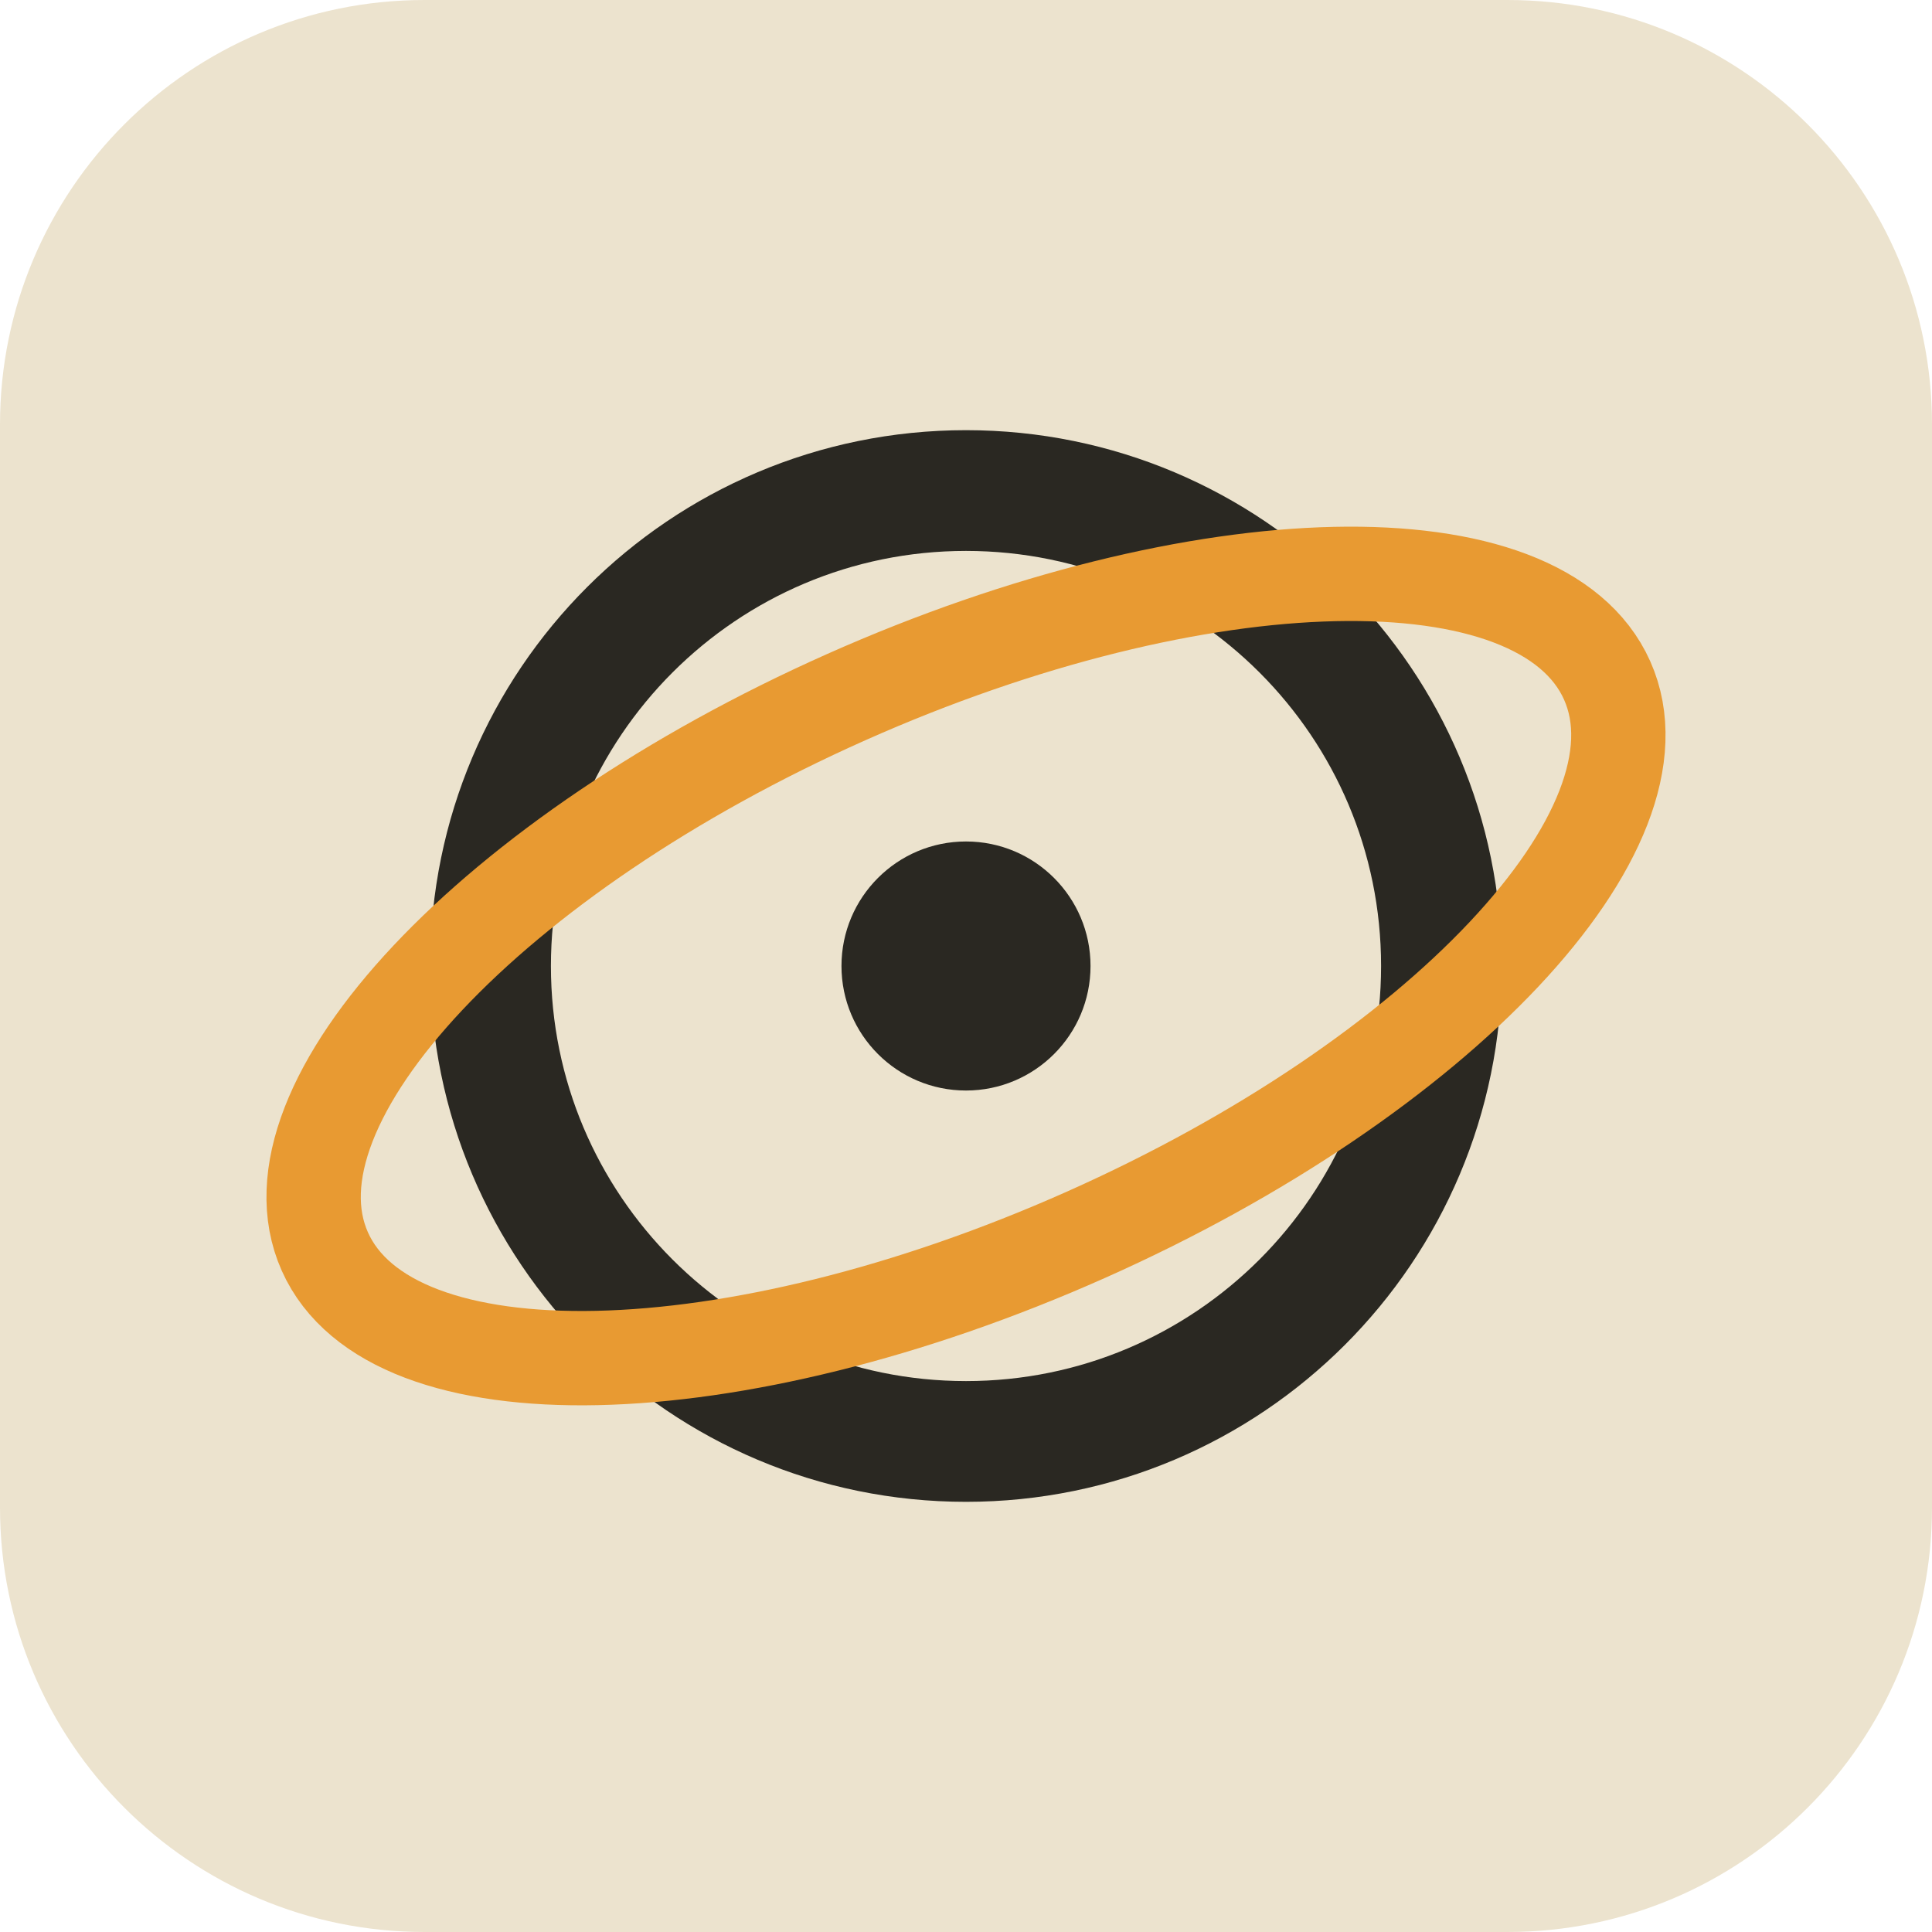
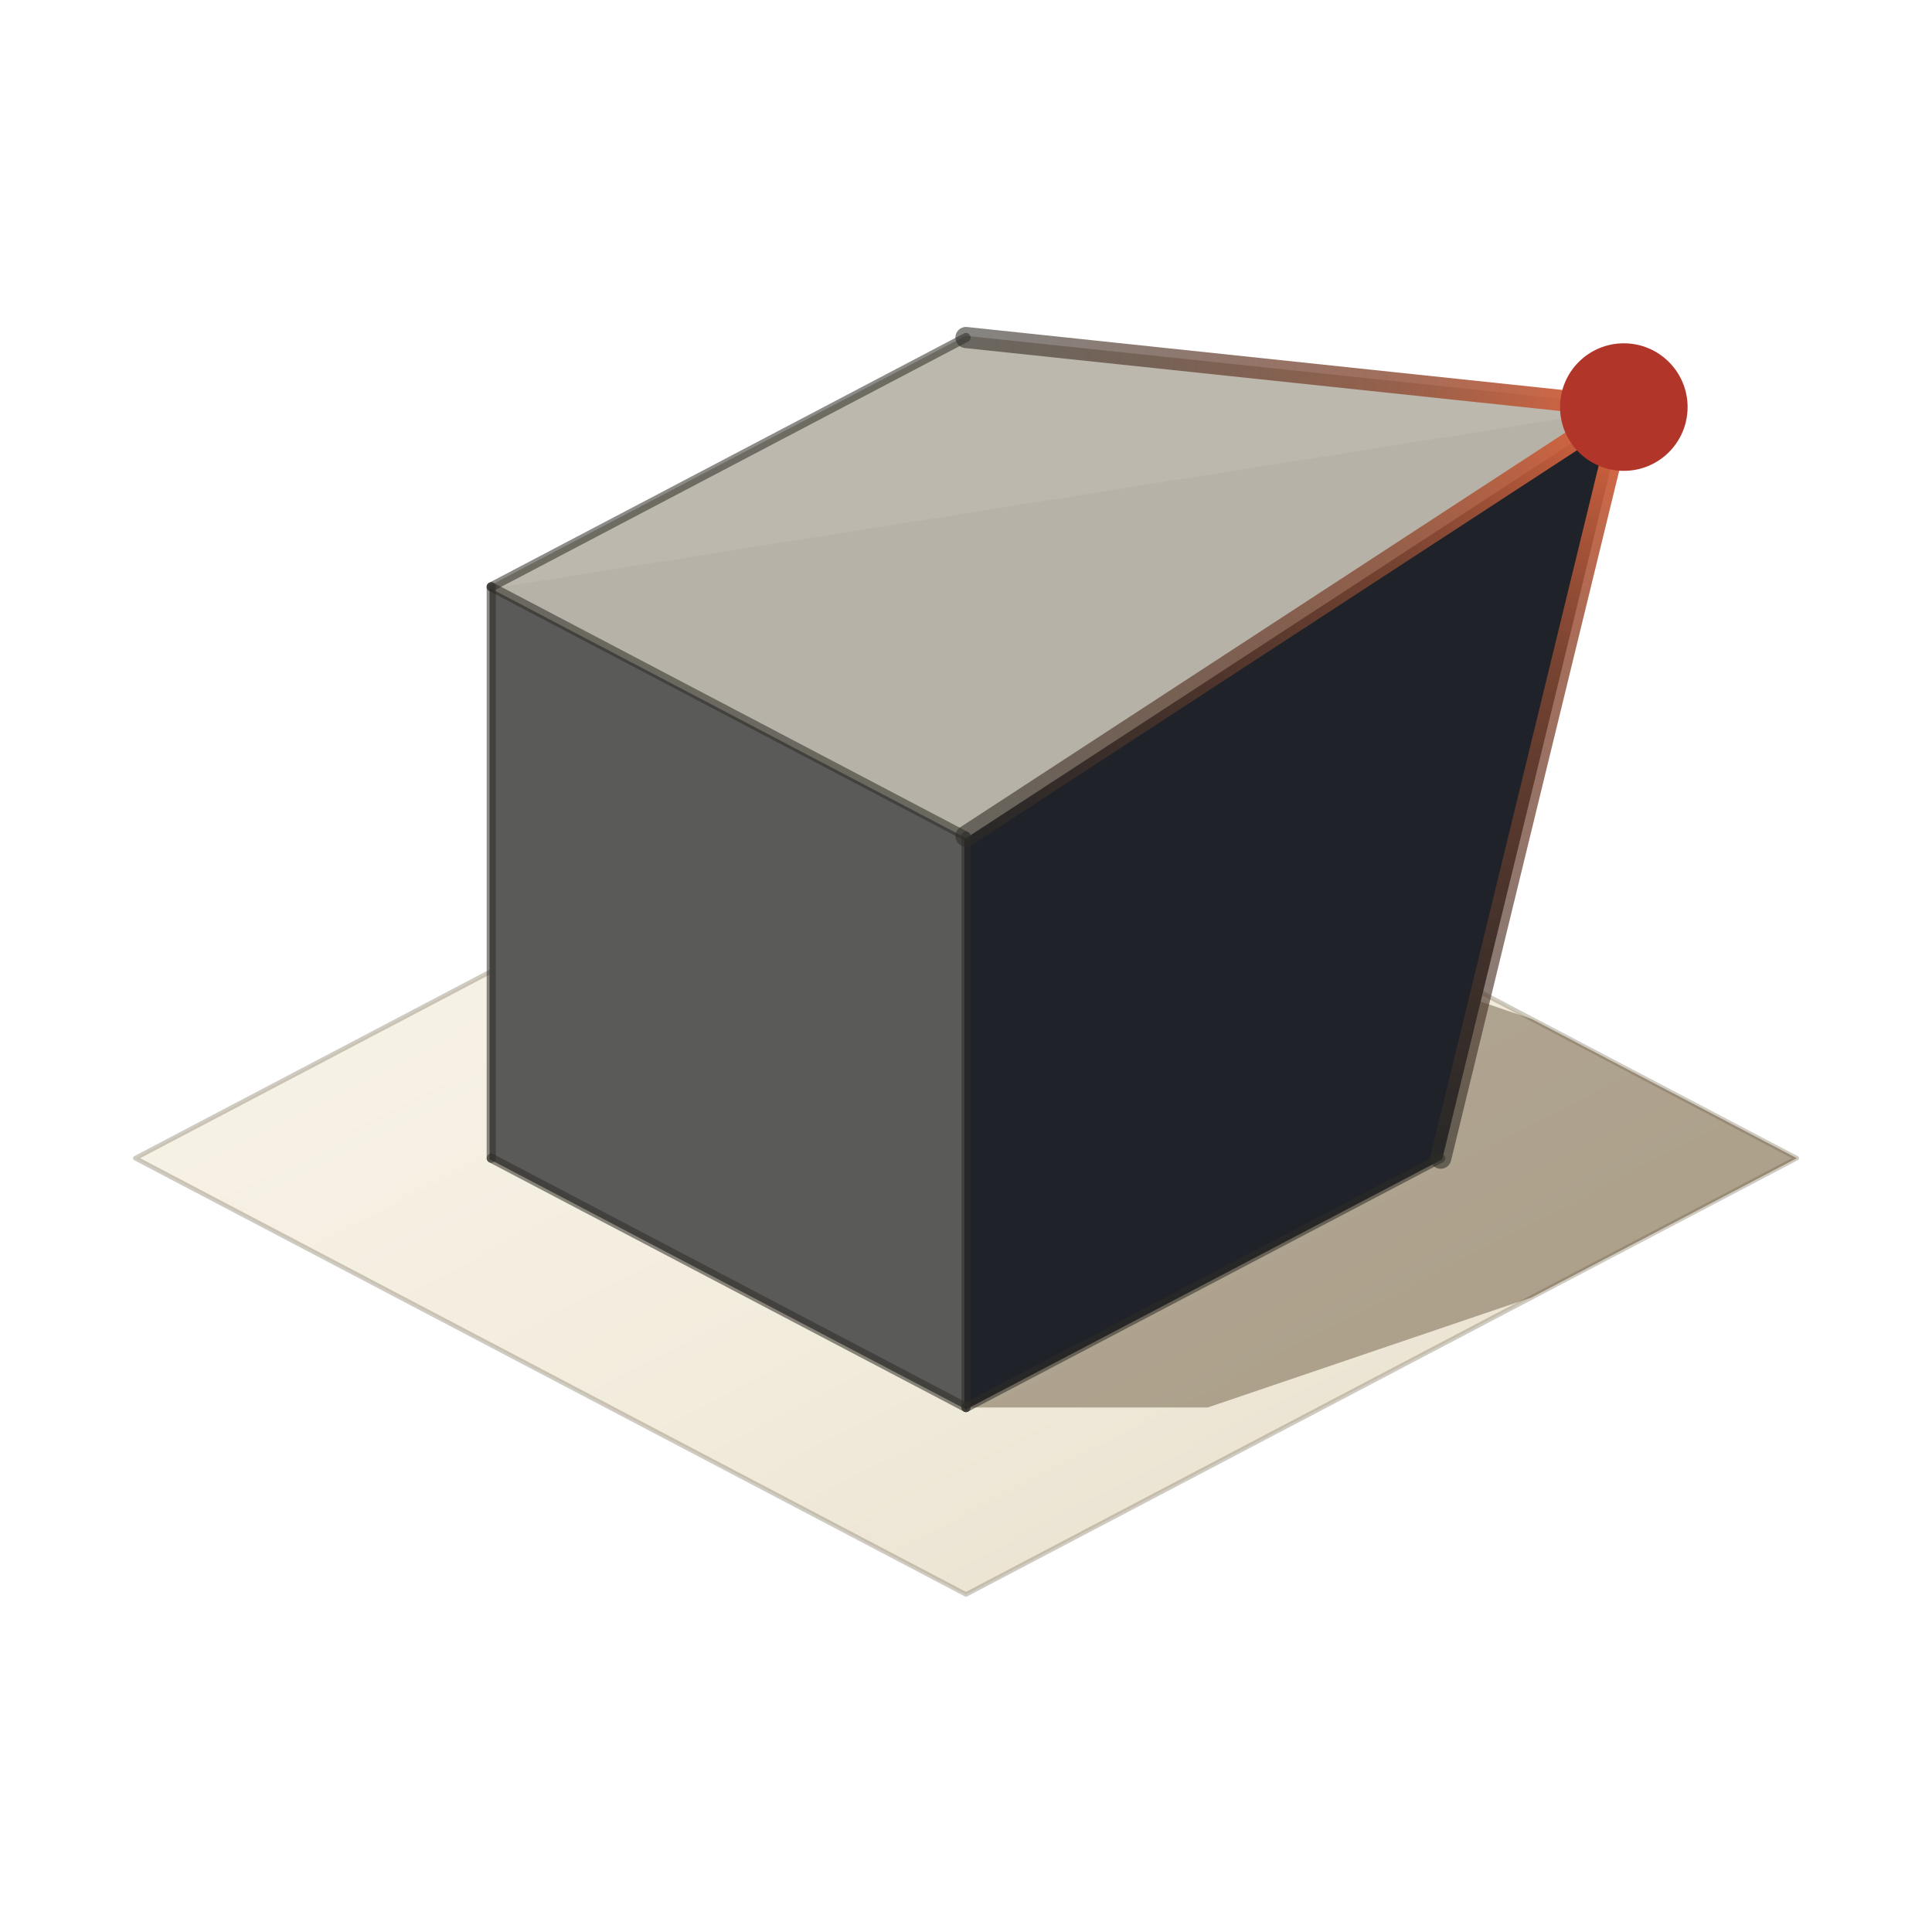
- <svg xmlns="http://www.w3.org/2000/svg" width="1024" height="1024" viewBox="0 0 1024 1024">
-   <rect width="1024" height="1024" rx="225" fill="#ECE3CE" />
-   <circle cx="512" cy="512" r="252" fill="none" stroke="#2A2822" stroke-width="64" />
-   <g transform="rotate(-24 512 512)">
-     <ellipse cx="512" cy="512" rx="372" ry="156" fill="none" stroke="#E89A32" stroke-width="50" />
+ <svg xmlns="http://www.w3.org/2000/svg" width="512" height="512" viewBox="0 0 512 512" role="img" aria-label="Agent cube icon">
+   <defs>
+     <linearGradient id="board" x1="0" y1="0" x2="1" y2="1">
+       <stop offset="0" stop-color="#faf6ec" />
+       <stop offset="0.55" stop-color="#f2ecdd" />
+       <stop offset="1" stop-color="#e4dcc9" />
+     </linearGradient>
+     <linearGradient id="pull0" gradientUnits="userSpaceOnUse" x1="430.33" y1="107.88" x2="256.00" y2="89.45">
+       <stop offset="0" stop-color="rgb(224,102,63)" stop-opacity="1.000" />
+       <stop offset="0.35" stop-color="rgb(140,75,52)" stop-opacity="0.803" />
+       <stop offset="0.7" stop-color="rgb(86,57,44)" stop-opacity="0.675" />
+       <stop offset="1" stop-color="rgb(46,44,39)" stop-opacity="0.580" />
+     </linearGradient>
+     <linearGradient id="pull1" gradientUnits="userSpaceOnUse" x1="430.33" y1="107.88" x2="256.00" y2="221.59">
+       <stop offset="0" stop-color="rgb(224,102,63)" stop-opacity="1.000" />
+       <stop offset="0.35" stop-color="rgb(140,75,52)" stop-opacity="0.803" />
+       <stop offset="0.7" stop-color="rgb(86,57,44)" stop-opacity="0.675" />
+       <stop offset="1" stop-color="rgb(46,44,39)" stop-opacity="0.580" />
+     </linearGradient>
+     <linearGradient id="pull2" gradientUnits="userSpaceOnUse" x1="430.33" y1="107.88" x2="381.81" y2="306.93">
+       <stop offset="0" stop-color="rgb(224,102,63)" stop-opacity="1.000" />
+       <stop offset="0.35" stop-color="rgb(140,75,52)" stop-opacity="0.803" />
+       <stop offset="0.7" stop-color="rgb(86,57,44)" stop-opacity="0.675" />
+       <stop offset="1" stop-color="rgb(46,44,39)" stop-opacity="0.580" />
+     </linearGradient>
+     <clipPath id="boardClip">
+       <polygon points="35.84,306.93 256.00,422.55 476.16,306.93 256.00,191.31" />
+     </clipPath>
+   </defs>
+   <polygon points="35.84,306.93 256.00,422.55 476.16,306.93 256.00,191.31" fill="url(#board)" stroke="rgba(150,141,120,0.45)" stroke-width="1.2" stroke-linejoin="round" />
+   <polygon points="130.19,306.93 256.00,373.00 320.05,373.00 514.53,306.93 320.05,240.86 256.00,240.86" fill="rgba(96,78,52,0.450)" clip-path="url(#boardClip)" />
+   <polygon points="130.19,306.93 256.00,373.00 256.00,221.59" fill="rgb(90,91,88)" stroke="rgb(90,91,88)" stroke-width="0.9" stroke-linejoin="round" />
+   <polygon points="256.00,373.00 381.81,306.93 430.33,107.88" fill="rgb(31,34,40)" stroke="rgb(31,34,40)" stroke-width="0.9" stroke-linejoin="round" />
+   <polygon points="256.00,373.00 430.33,107.88 256.00,221.59" fill="rgb(31,34,40)" stroke="rgb(31,34,40)" stroke-width="0.9" stroke-linejoin="round" />
+   <polygon points="130.19,306.93 256.00,221.59 130.19,155.52" fill="rgb(90,91,88)" stroke="rgb(90,91,88)" stroke-width="0.9" stroke-linejoin="round" />
+   <polygon points="130.19,155.52 256.00,221.59 430.33,107.88" fill="rgb(182,178,167)" stroke="rgb(182,178,167)" stroke-width="0.9" stroke-linejoin="round" />
+   <polygon points="130.19,155.52 430.33,107.88 256.00,89.45" fill="rgb(189,184,173)" stroke="rgb(189,184,173)" stroke-width="0.9" stroke-linejoin="round" />
+   <g stroke="rgba(46,44,39,0.550)" stroke-width="2.44" stroke-linecap="round" stroke-linejoin="round">
+     <line x1="130.19" y1="306.93" x2="130.19" y2="155.52" />
+     <line x1="130.19" y1="306.93" x2="256.00" y2="373.00" />
+     <line x1="130.19" y1="155.52" x2="256.00" y2="89.45" />
+     <line x1="130.19" y1="155.52" x2="256.00" y2="221.59" />
+     <line x1="256.00" y1="373.00" x2="256.00" y2="221.59" />
+     <line x1="256.00" y1="373.00" x2="381.81" y2="306.93" />
  </g>
-   <circle cx="512" cy="512" r="66" fill="#2A2822" />
+   <g stroke-linecap="round">
+     <line x1="430.33" y1="107.88" x2="256.00" y2="89.45" stroke="url(#pull0)" stroke-width="5.61" />
+     <line x1="430.33" y1="107.88" x2="256.00" y2="221.59" stroke="url(#pull1)" stroke-width="5.61" />
+     <line x1="430.33" y1="107.88" x2="381.81" y2="306.93" stroke="url(#pull2)" stroke-width="5.61" />
+   </g>
+   <circle cx="430.33" cy="107.88" r="16.90" fill="rgb(178,53,42)" />
</svg>
